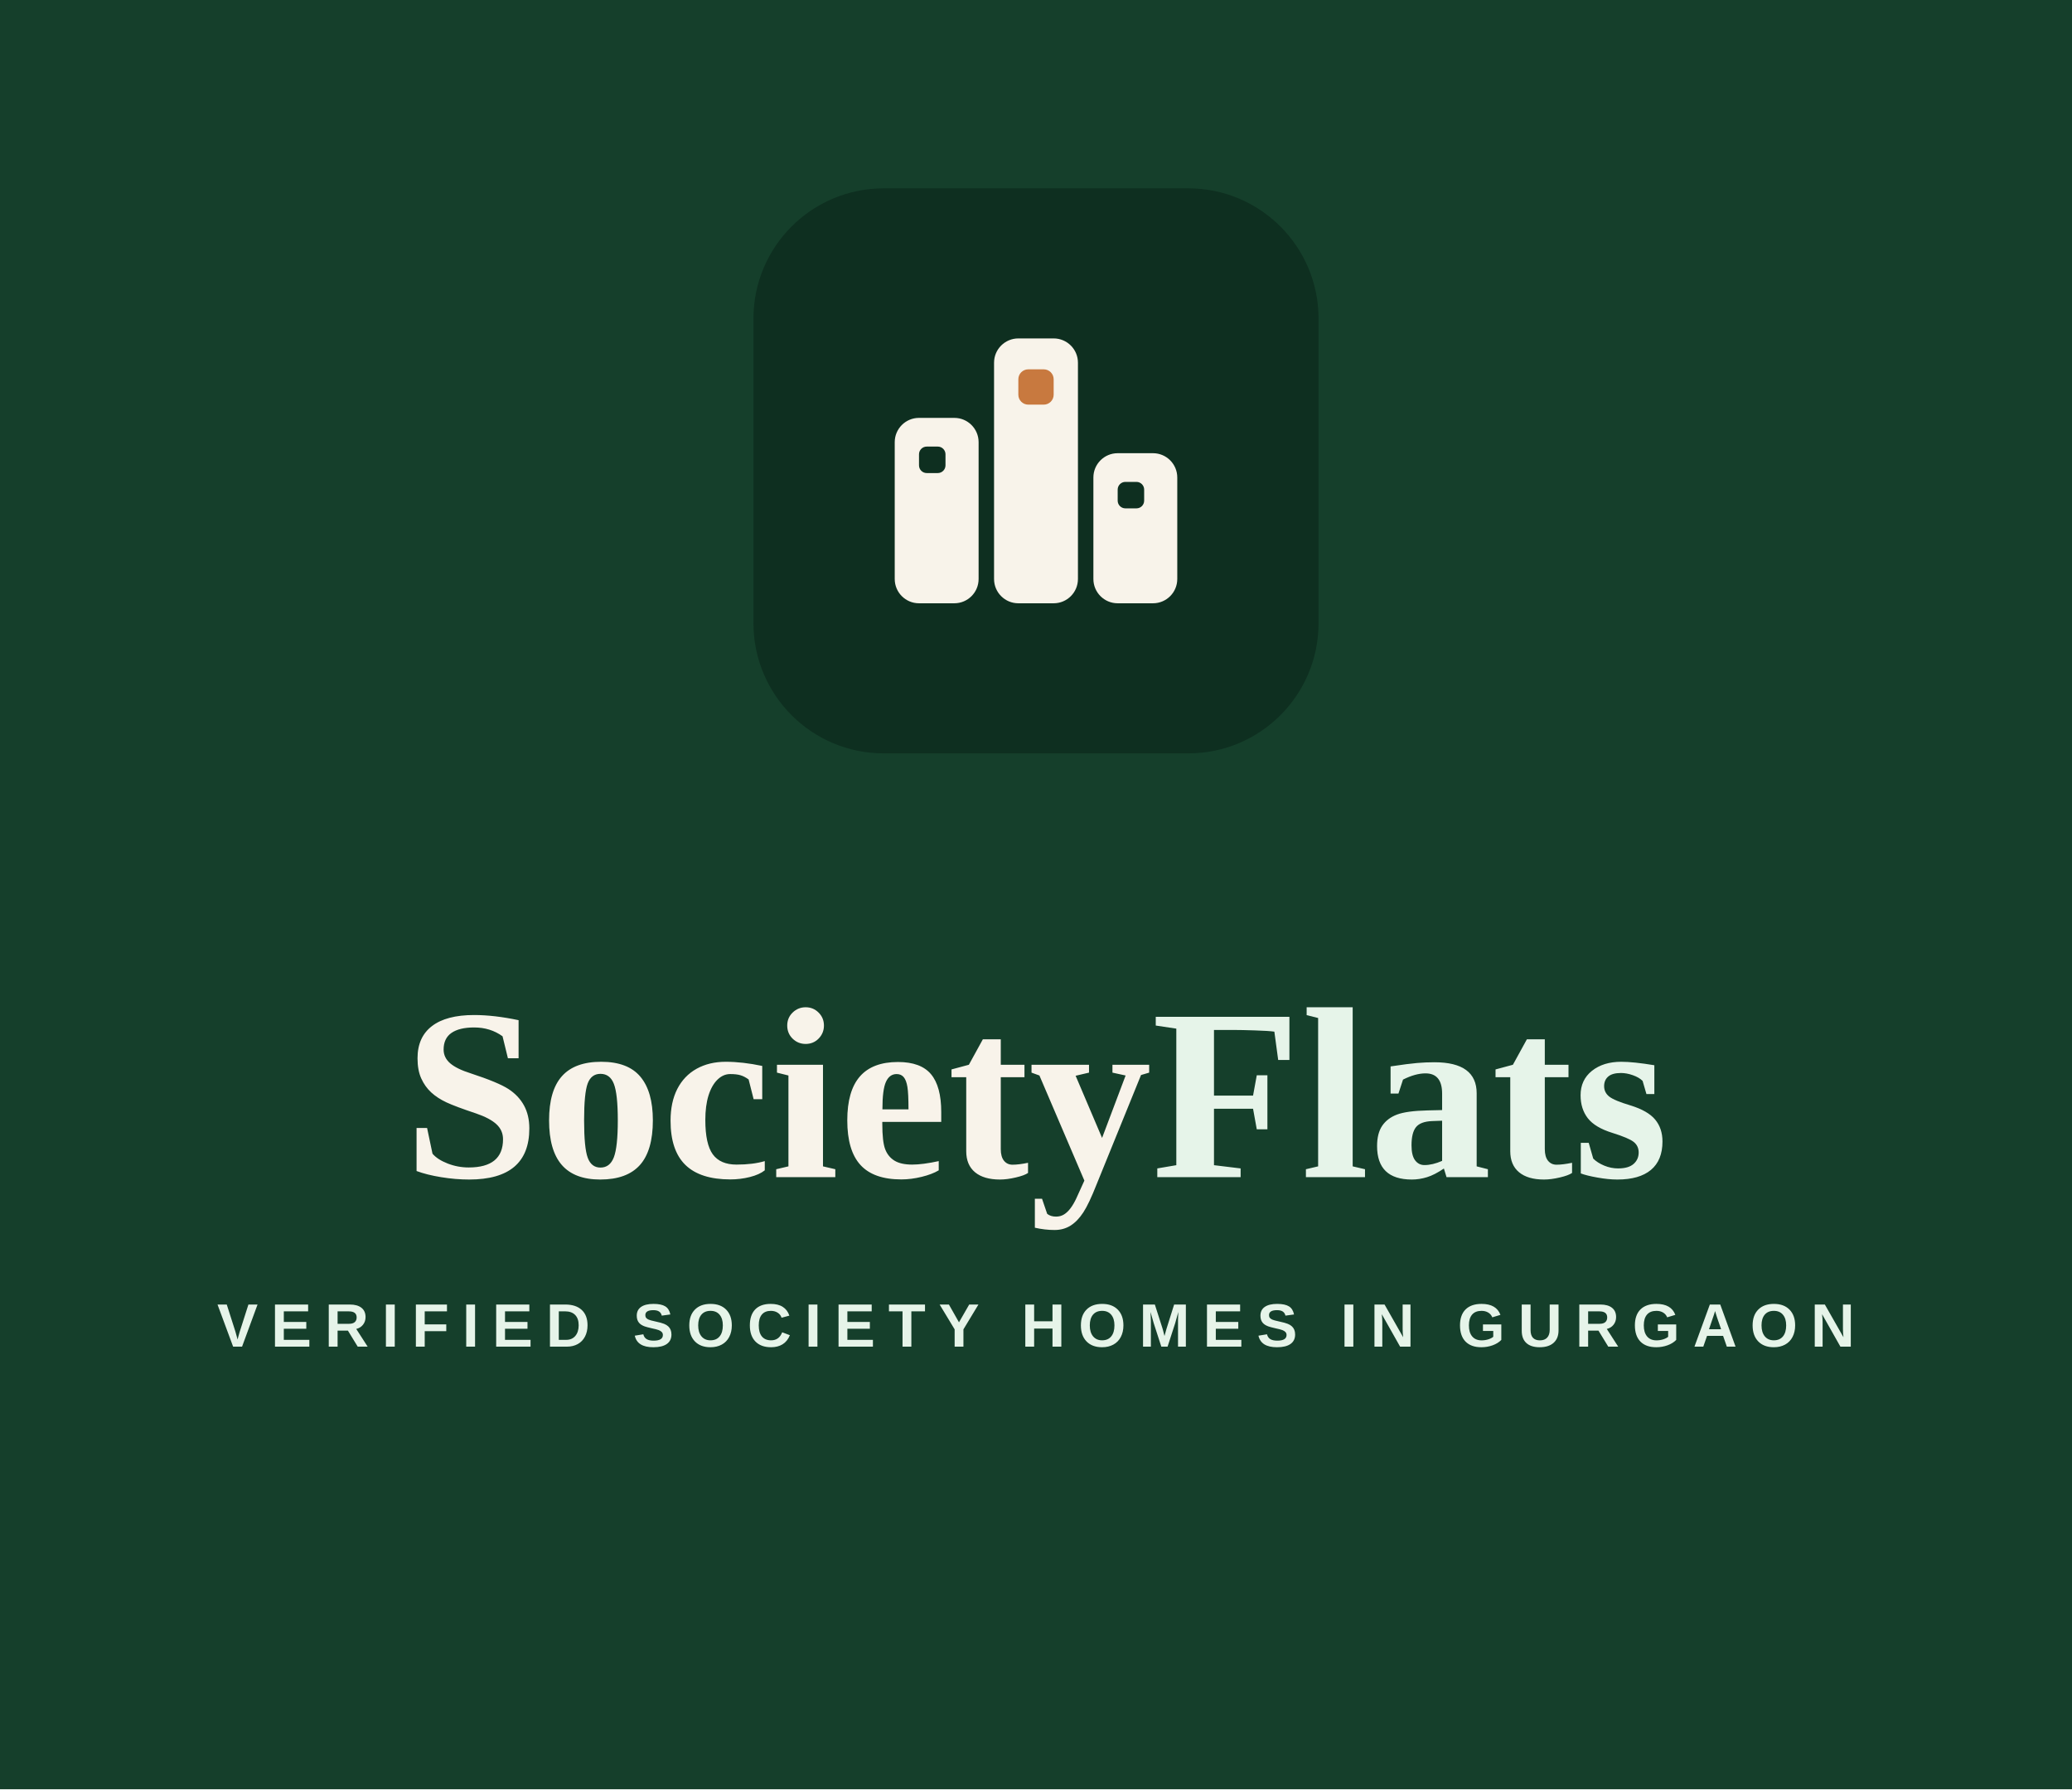
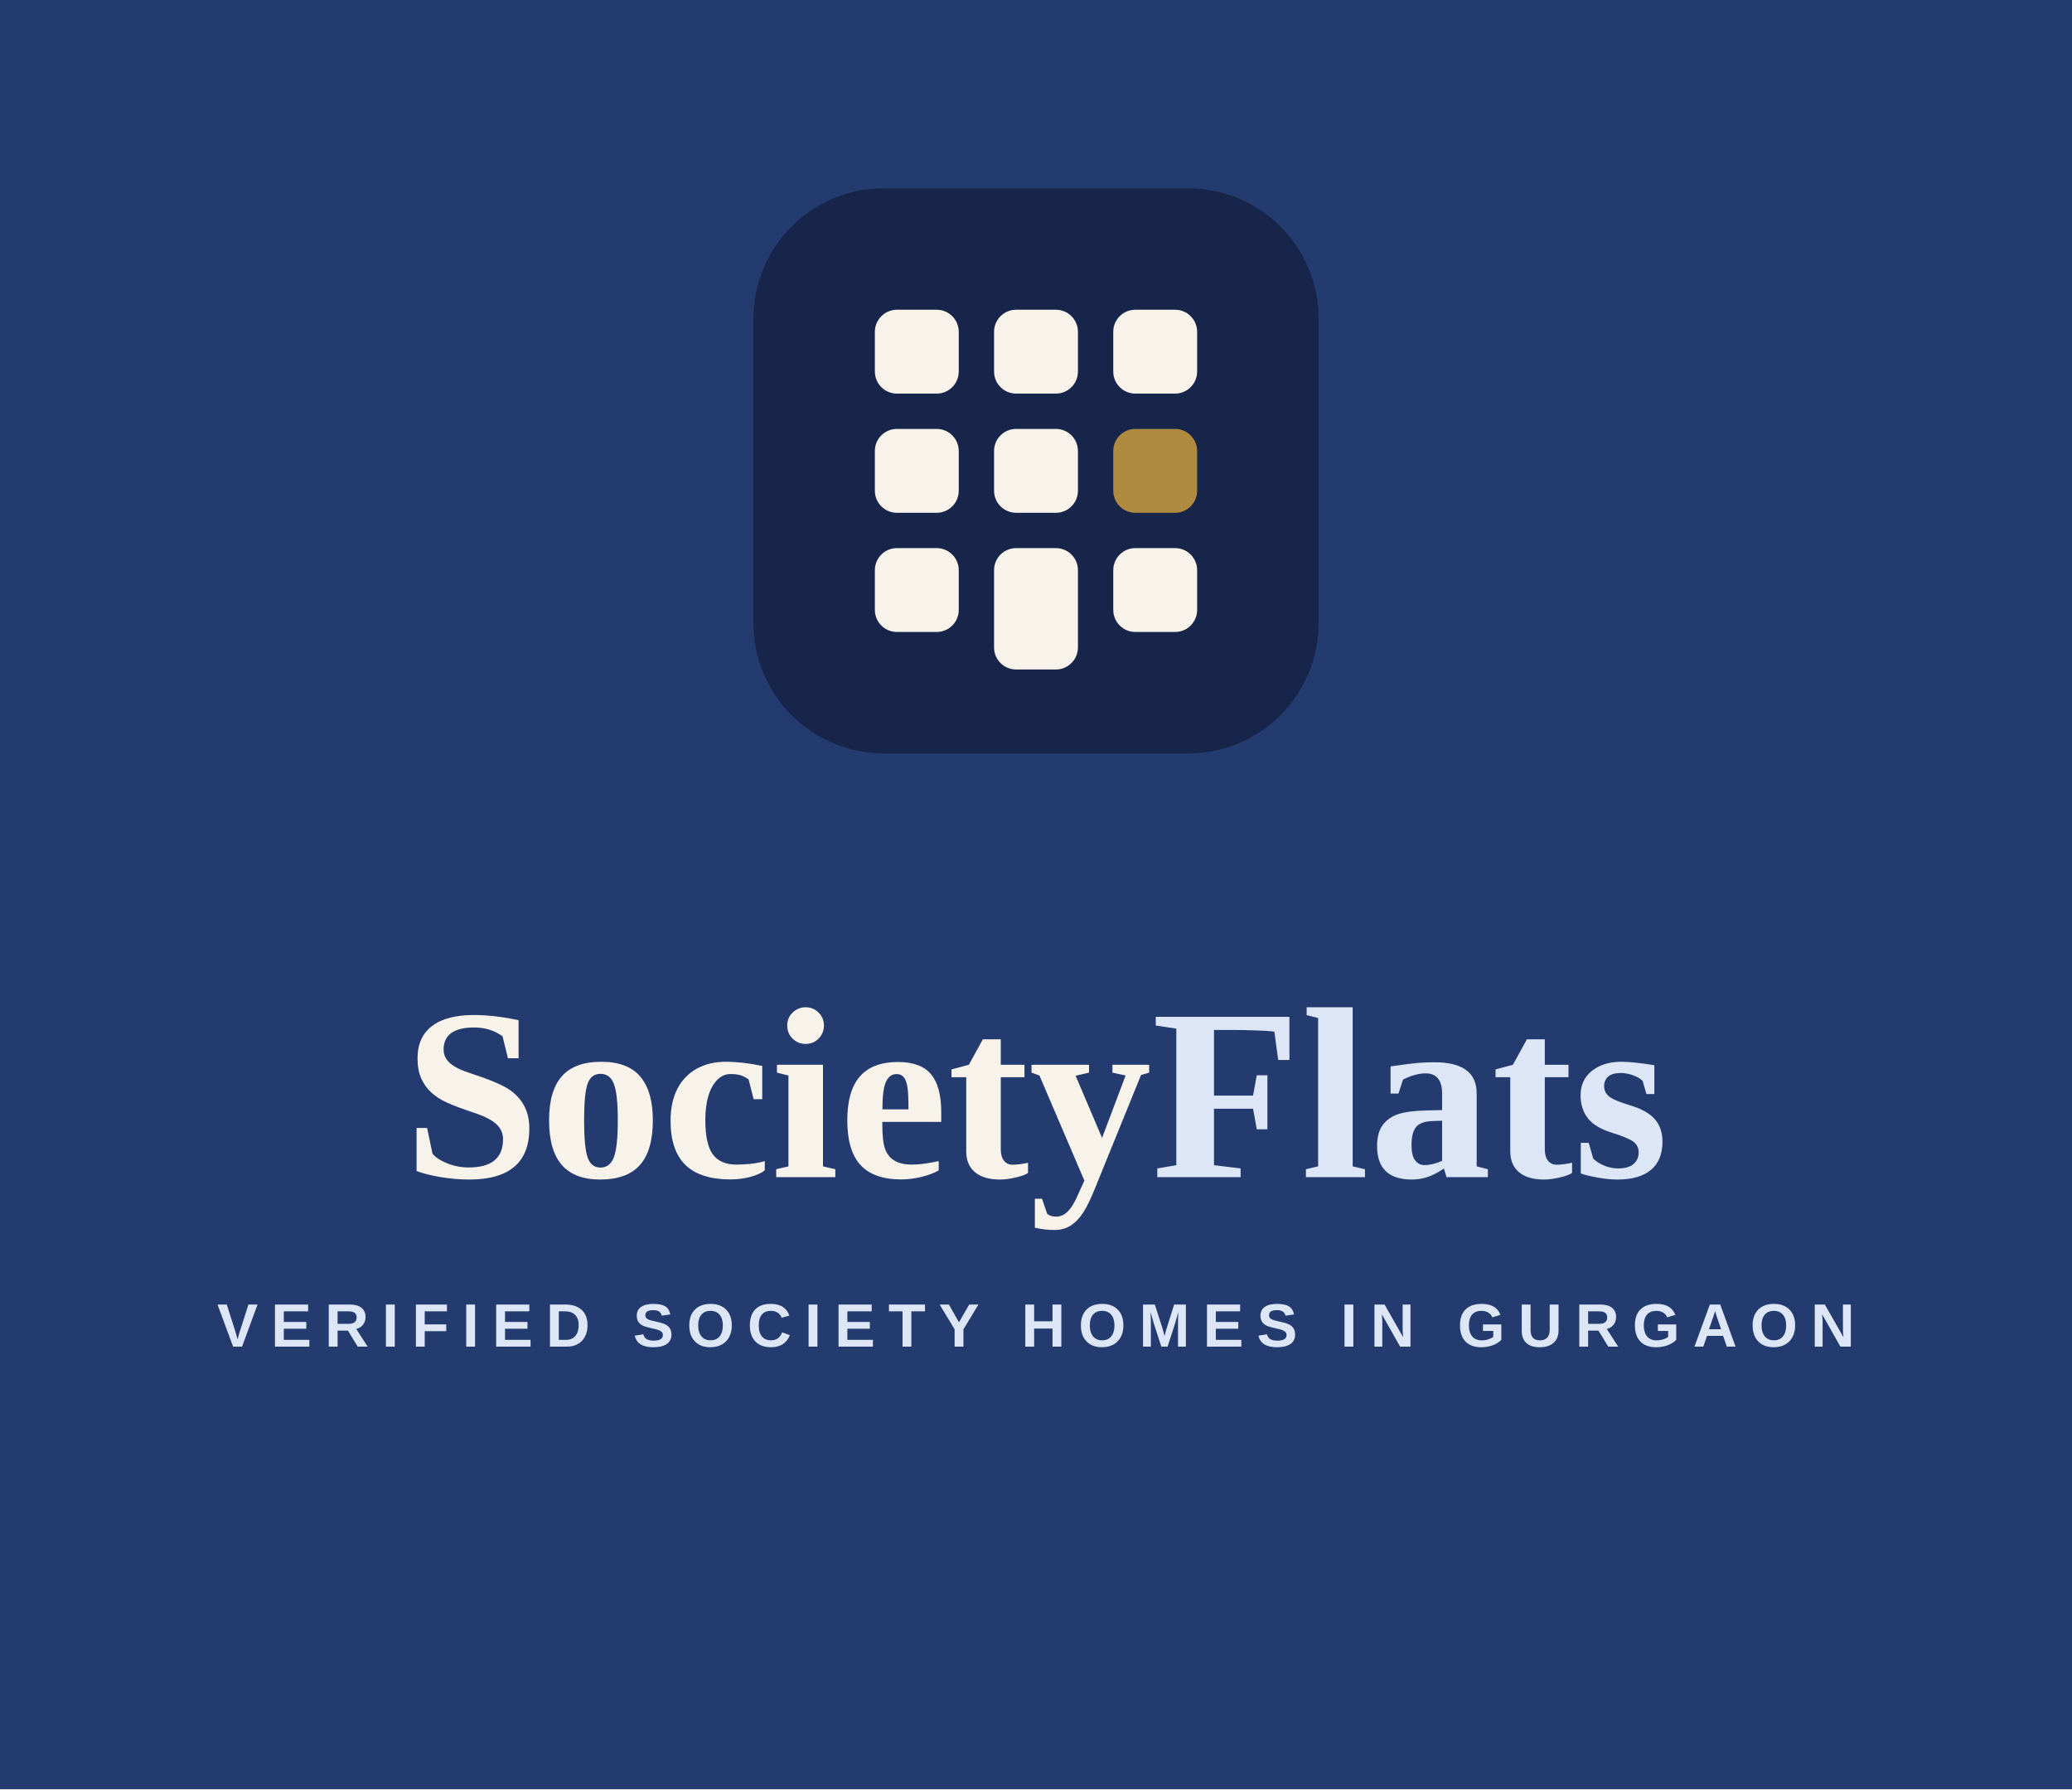
<svg xmlns="http://www.w3.org/2000/svg" width="880" height="760" viewBox="0 0 880 760" fill="none">
-   <rect width="880" height="760" fill="#153F2B" />
+   <rect width="880" height="760" fill="#233B6E" />
  <g transform="translate(320 80) scale(0.46875)">
-     <rect width="512" height="512" rx="118" fill="#0E2F20" />
-     <rect x="128" y="208" width="76" height="168" rx="22" fill="#F8F3EA" />
-     <rect x="218" y="136" width="76" height="240" rx="22" fill="#F8F3EA" />
-     <rect x="308" y="240" width="76" height="136" rx="22" fill="#F8F3EA" />
-     <rect x="150" y="234" width="24" height="24" rx="7" fill="#0E2F20" />
-     <rect x="330" y="266" width="24" height="24" rx="7" fill="#0E2F20" />
-     <rect x="240" y="164" width="32" height="32" rx="9" fill="#C8793F" />
+     <rect width="512" height="512" rx="118" fill="#18254A" />
+     <rect x="110" y="110" width="76" height="76" rx="20" fill="#F8F3EA" />
+     <rect x="218" y="110" width="76" height="76" rx="20" fill="#F8F3EA" />
+     <rect x="326" y="110" width="76" height="76" rx="20" fill="#F8F3EA" />
+     <rect x="110" y="218" width="76" height="76" rx="20" fill="#F8F3EA" />
+     <rect x="218" y="218" width="76" height="76" rx="20" fill="#F8F3EA" />
+     <rect x="326" y="218" width="76" height="76" rx="20" fill="#B08A3E" />
+     <rect x="110" y="326" width="76" height="76" rx="20" fill="#F8F3EA" />
+     <rect x="218" y="326" width="76" height="110" rx="20" fill="#F8F3EA" />
+     <rect x="326" y="326" width="76" height="76" rx="20" fill="#F8F3EA" />
  </g>
-   <text x="440" y="500" font-family="Newsreader, Georgia, 'Times New Roman', serif" font-size="104" font-weight="600" text-anchor="middle" fill="#F8F3EA">Society<tspan fill="#E6F4E9">Flats</tspan>
+   <text x="440" y="500" font-family="Newsreader, Georgia, 'Times New Roman', serif" font-size="104" font-weight="600" text-anchor="middle" fill="#F8F3EA">Society<tspan fill="#DCE6F7">Flats</tspan>
  </text>
-   <text x="440" y="572" font-family="'Hanken Grotesk', 'Helvetica Neue', Arial, sans-serif" font-size="26" font-weight="700" fill="#E6F4E9" letter-spacing="5.5" text-anchor="middle">VERIFIED SOCIETY HOMES IN GURGAON</text>
+   <text x="440" y="572" font-family="'Hanken Grotesk', 'Helvetica Neue', Arial, sans-serif" font-size="26" font-weight="700" fill="#DCE6F7" letter-spacing="5.5" text-anchor="middle">VERIFIED SOCIETY HOMES IN GURGAON</text>
</svg>
